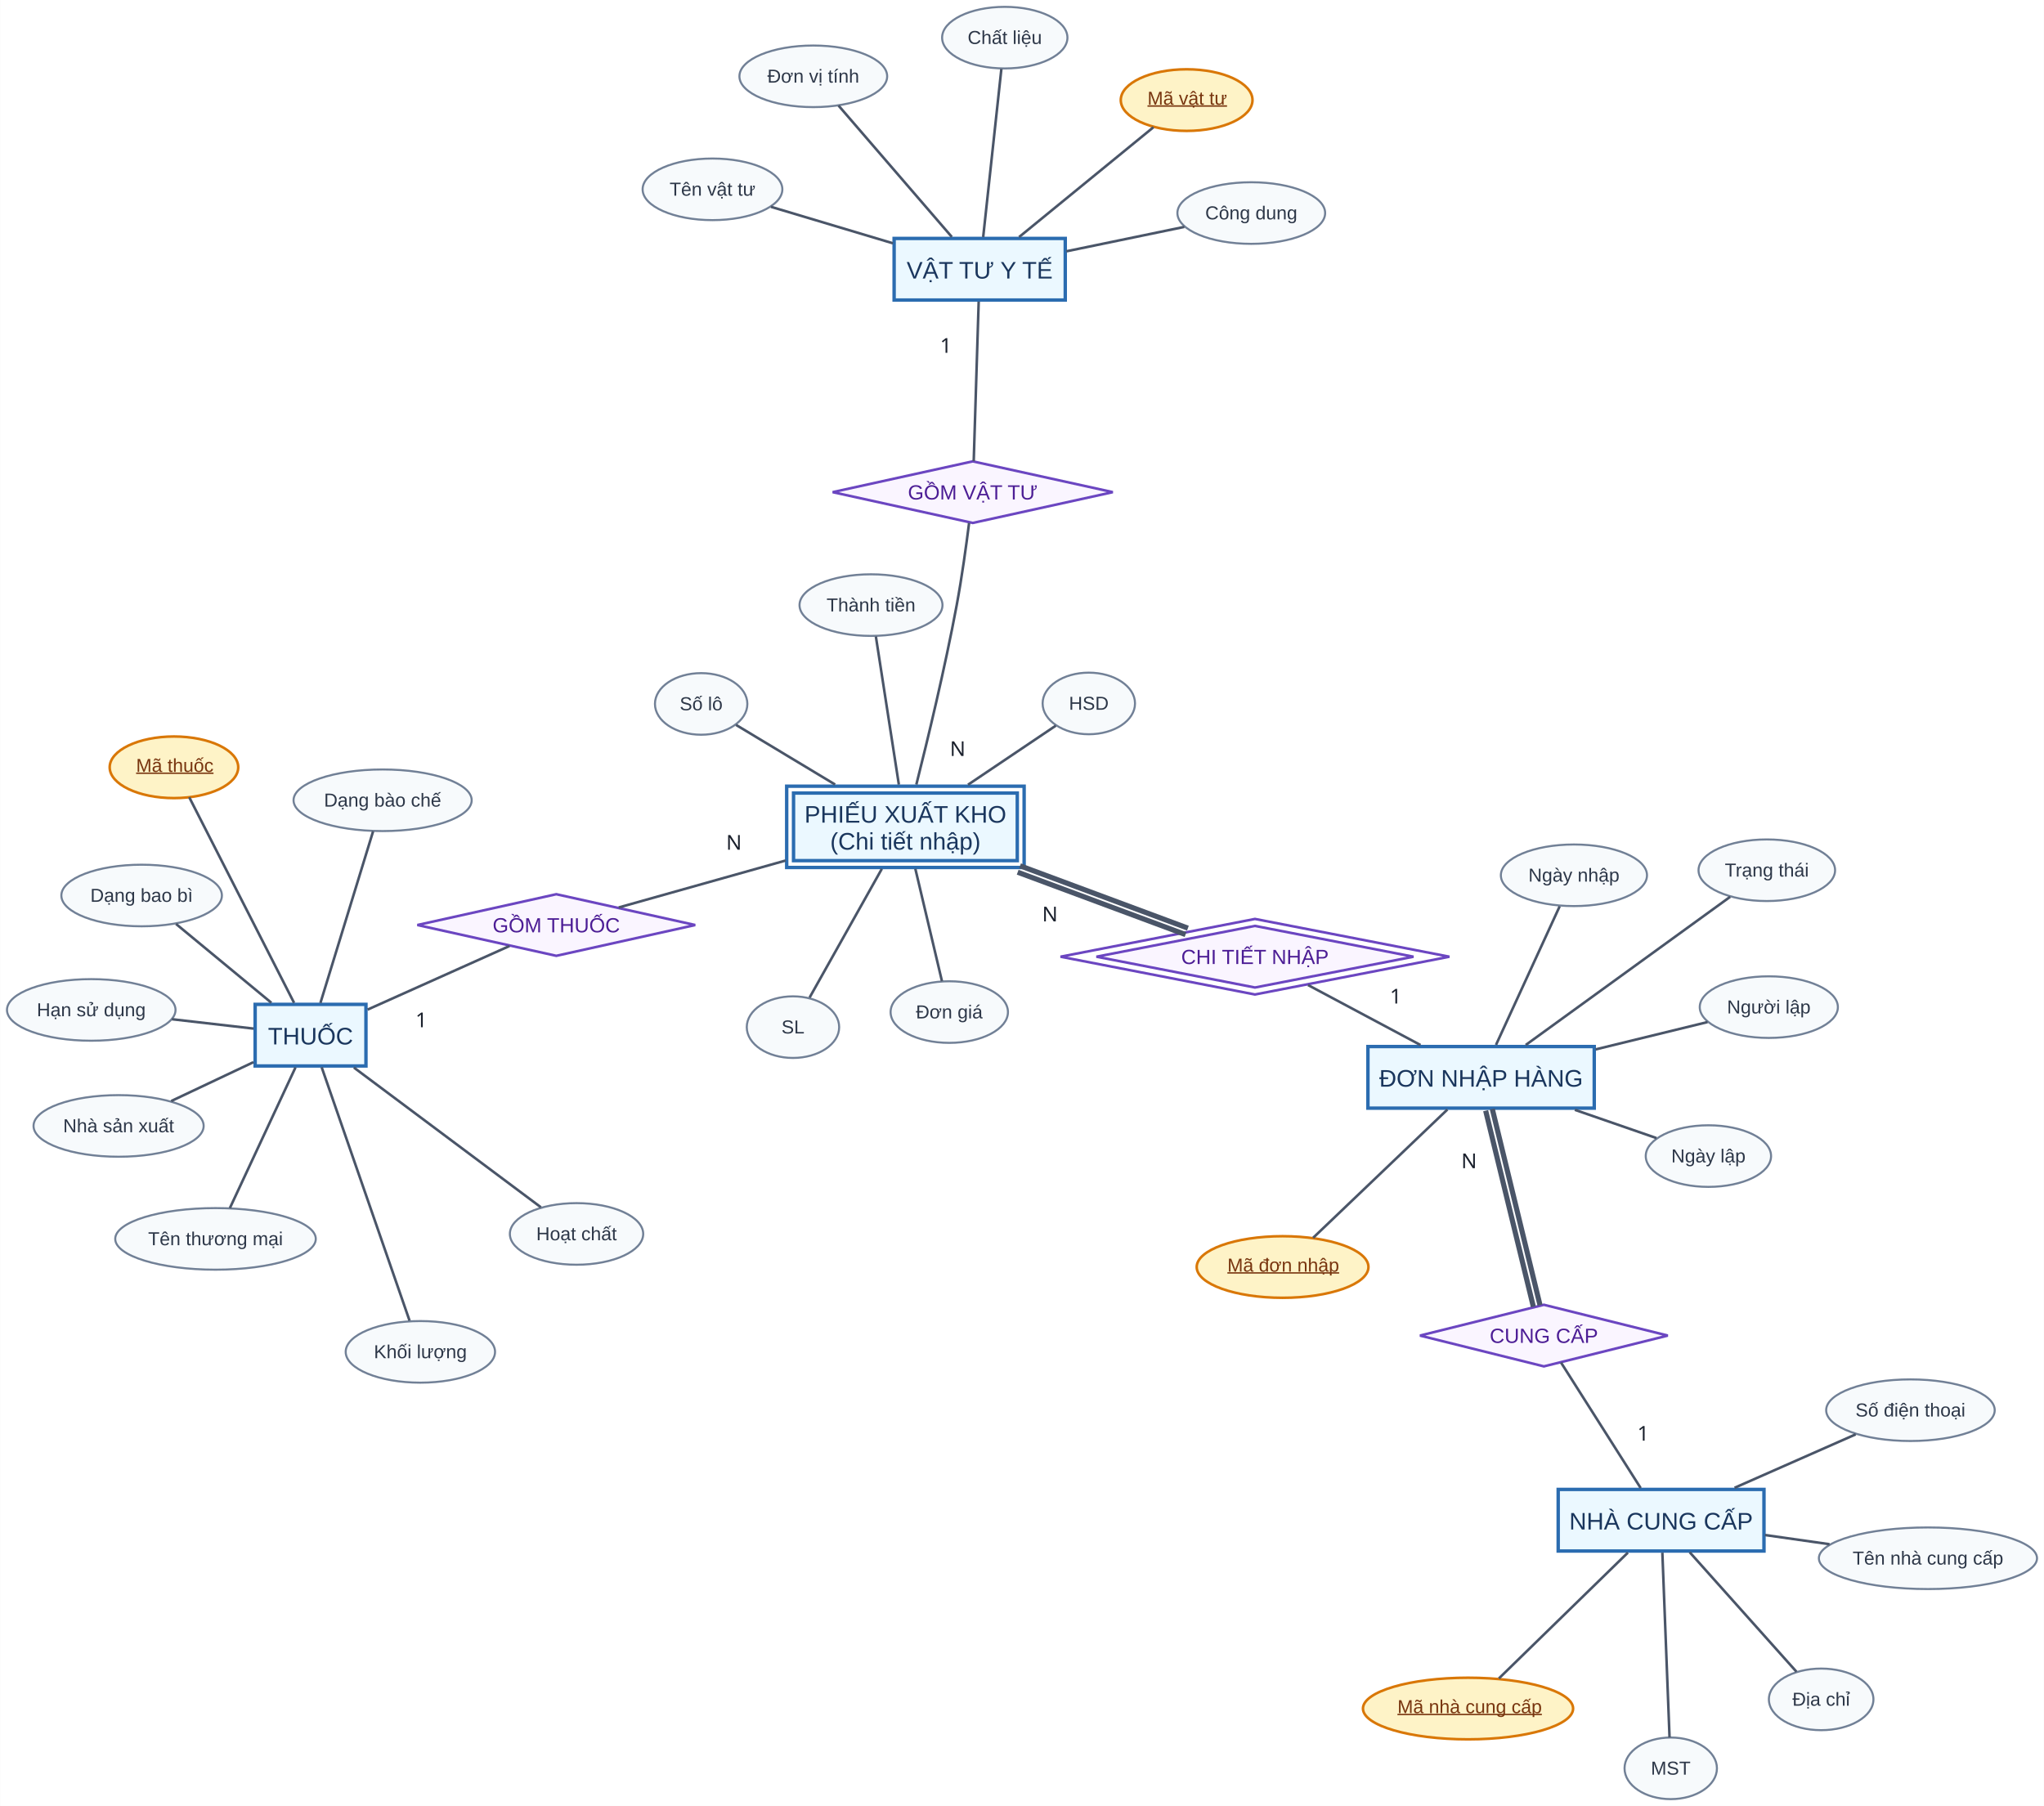
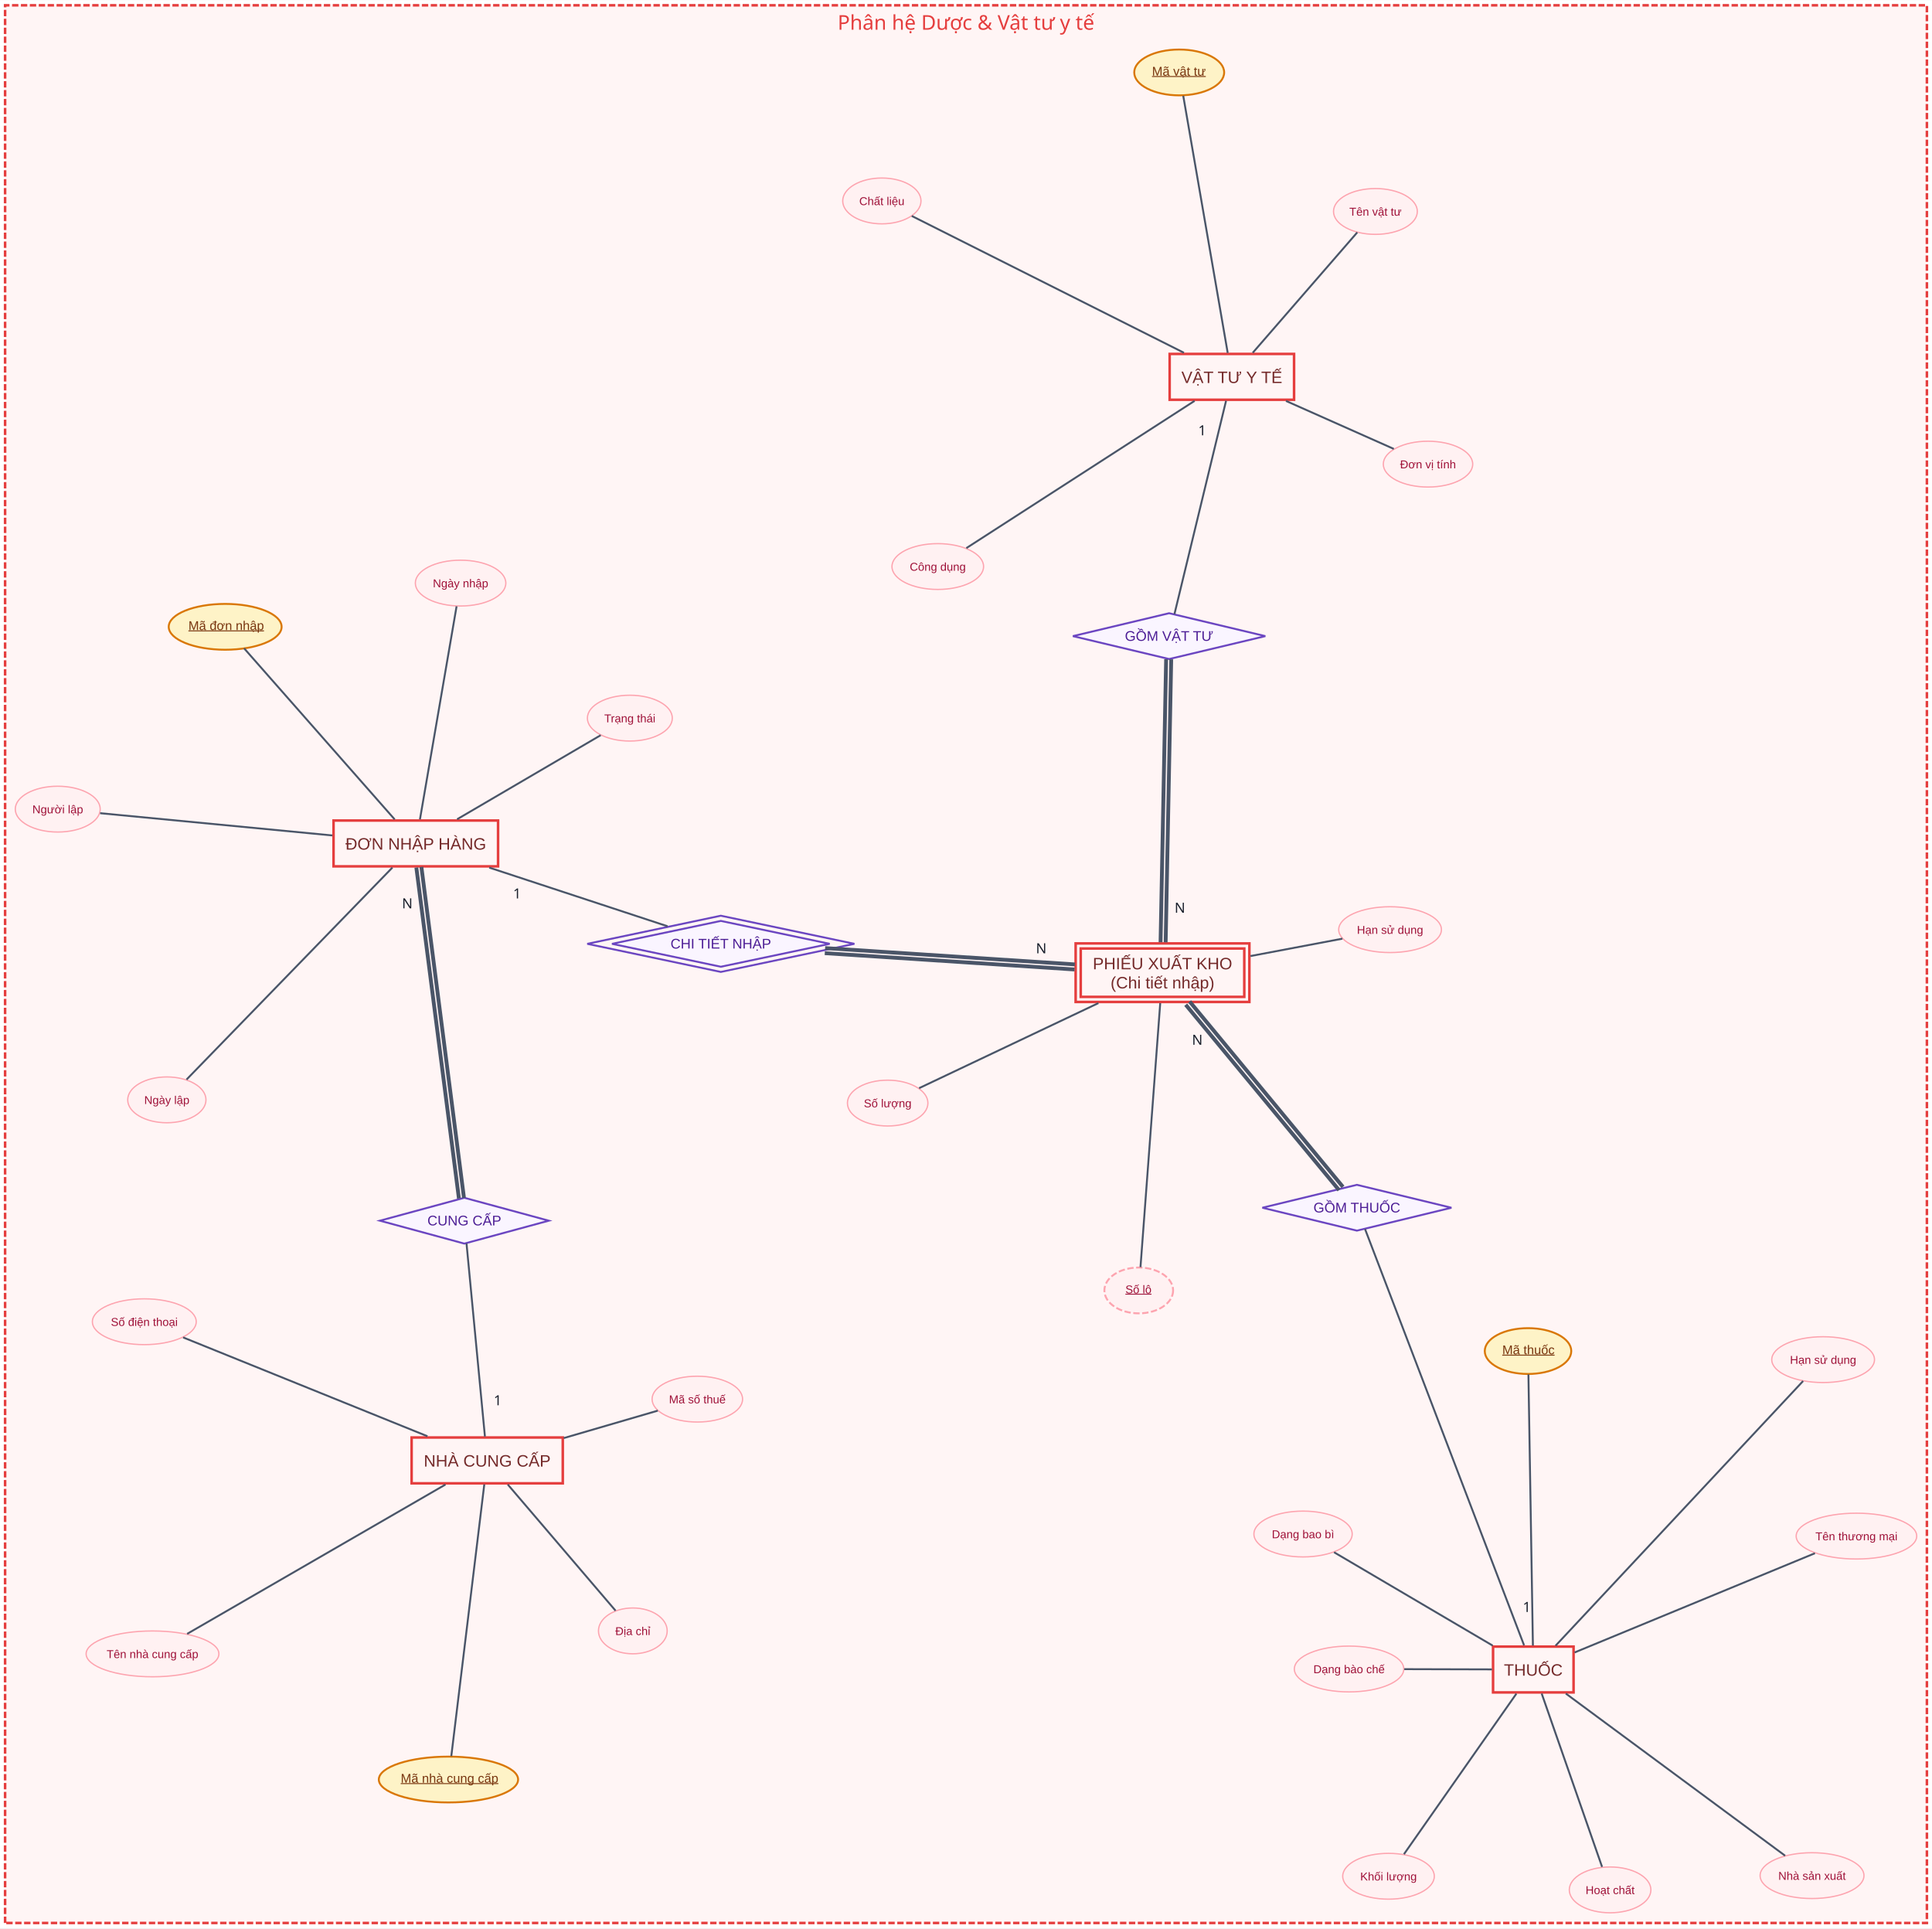
- <svg xmlns="http://www.w3.org/2000/svg" width="1194pt" height="1055pt" viewBox="0.00 0.00 1194.27 1055.37">
-   <g id="graph0" class="graph" transform="scale(1 1) rotate(0) translate(4 1051.37)">
-     <polygon fill="#ffffff" stroke="none" points="-4,4 -4,-1051.37 1190.27,-1051.37 1190.27,4 -4,4" />
+ <svg xmlns="http://www.w3.org/2000/svg" width="1518pt" height="1515pt" viewBox="0.00 0.00 1517.90 1514.57">
+   <g id="graph0" class="graph" transform="scale(1 1) rotate(0) translate(4 1510.57)">
+     <polygon fill="#ffffff" stroke="none" points="-4,4 -4,-1510.57 1513.9,-1510.57 1513.9,4 -4,4" />
+     <g id="clust1" class="cluster">
+       <polygon fill="#fff5f5" stroke="#e53e3e" stroke-width="2" stroke-dasharray="5,2" points="0,0 0,-1506.57 1509.9,-1506.57 1509.9,0 0,0" />
+       <text text-anchor="middle" x="754.95" y="-1487.37" font-family="Arial Bold" font-size="16.00" fill="#e53e3e">Phân hệ Dược &amp; Vật tư y tế</text>
+     </g>
    <g id="node1" class="node">
-       <polygon fill="#ebf8ff" stroke="#2b6cb0" stroke-width="2" points="209.77,-464.44 145.02,-464.44 145.02,-428.44 209.77,-428.44 209.77,-464.44" />
-       <text text-anchor="middle" x="177.39" y="-441.02" font-family="Arial" font-size="14.00" fill="#1a365d">THUỐC</text>
+       <polygon fill="#fff5f5" stroke="#e53e3e" stroke-width="2" points="438.15,-381.4 319.4,-381.4 319.4,-345.4 438.15,-345.4 438.15,-381.4" />
+       <text text-anchor="middle" x="378.78" y="-358.55" font-family="Arial" font-size="13.00" fill="#742a2a">NHÀ CUNG CẤP</text>
    </g>
    <g id="node6" class="node">
-       <ellipse fill="#fef3c7" stroke="#d97706" stroke-width="1.5" cx="97.58" cy="-602.98" rx="37.56" ry="18" />
-       <text text-anchor="start" x="75.45" y="-600.28" font-family="Arial" text-decoration="underline" font-size="11.00" fill="#78350f">Mã thuốc</text>
+       <ellipse fill="#fef3c7" stroke="#d97706" stroke-width="1.5" cx="348.34" cy="-112.69" rx="54.72" ry="18" />
+       <text text-anchor="start" x="310.84" y="-110.19" font-family="Arial" text-decoration="underline" font-size="10.00" fill="#78350f">Mã nhà cung cấp</text>
    </g>
    <g id="edge1" class="edge">
-       <path fill="none" stroke="#4a5568" stroke-width="1.5" d="M167.77,-465.33C152.18,-495.9 121.63,-555.81 106.5,-585.48" />
+       <path fill="none" stroke="#4a5568" stroke-width="1.5" d="M376.49,-344.55C370.82,-297.86 356.18,-177.27 350.57,-131.07" />
+     </g>
+     <g id="node11" class="node">
+       <ellipse fill="#fff1f2" stroke="#fda4af" cx="115.82" cy="-211.41" rx="52.16" ry="18" />
+       <text text-anchor="middle" x="115.82" y="-208.11" font-family="Arial" font-size="9.00" fill="#9f1239">Tên nhà cung cấp</text>
+     </g>
+     <g id="edge2" class="edge">
+       <path fill="none" stroke="#4a5568" stroke-width="1.5" d="M346.01,-344.46C293.55,-314.14 191.7,-255.27 143.02,-227.13" />
+     </g>
+     <g id="node12" class="node">
+       <ellipse fill="#fff1f2" stroke="#fda4af" cx="109.38" cy="-472.35" rx="40.8" ry="18" />
+       <text text-anchor="middle" x="109.38" y="-469.05" font-family="Arial" font-size="9.00" fill="#9f1239">Số điện thoại</text>
+     </g>
+     <g id="edge3" class="edge">
+       <path fill="none" stroke="#4a5568" stroke-width="1.5" d="M331.85,-382.38C276.68,-404.69 186.7,-441.08 139.87,-460.02" />
+     </g>
+     <g id="node13" class="node">
+       <ellipse fill="#fff1f2" stroke="#fda4af" cx="493.19" cy="-229.47" rx="27" ry="18" />
+       <text text-anchor="middle" x="493.19" y="-226.17" font-family="Arial" font-size="9.00" fill="#9f1239">Địa chỉ</text>
+     </g>
+     <g id="edge4" class="edge">
+       <path fill="none" stroke="#4a5568" stroke-width="1.5" d="M394.93,-344.49C417.59,-317.96 458.44,-270.15 479.62,-245.35" />
+     </g>
+     <g id="node14" class="node">
+       <ellipse fill="#fff1f2" stroke="#fda4af" cx="543.87" cy="-411.55" rx="35.55" ry="18" />
+       <text text-anchor="middle" x="543.87" y="-408.25" font-family="Arial" font-size="9.00" fill="#9f1239">Mã số thuế</text>
+     </g>
+     <g id="edge5" class="edge">
+       <path fill="none" stroke="#4a5568" stroke-width="1.5" d="M438.85,-380.92C463.92,-388.23 491.99,-396.42 512.8,-402.49" />
+     </g>
+     <g id="node32" class="node">
+       <polygon fill="#faf5ff" stroke="#6b46c1" stroke-width="1.5" points="360.82,-569.73 294.48,-551.73 360.82,-533.73 427.16,-551.73 360.82,-569.73" />
+       <text text-anchor="middle" x="360.82" y="-548.03" font-family="Arial" font-size="11.00" fill="#4c1d95">CUNG CẤP</text>
+     </g>
+     <g id="edge27" class="edge">
+       <path fill="none" stroke="#4a5568" stroke-width="1.5" d="M376.99,-382.14C373.52,-418.52 365.92,-498.24 362.52,-533.88" />
+       <text text-anchor="middle" x="387.03" y="-406.71" font-family="Arial Bold" font-size="11.00" fill="#1a202c">1</text>
+     </g>
+     <g id="node2" class="node">
+       <polygon fill="#fff5f5" stroke="#e53e3e" stroke-width="2" points="387.31,-866.11 258.06,-866.11 258.06,-830.11 387.31,-830.11 387.31,-866.11" />
+       <text text-anchor="middle" x="322.69" y="-843.26" font-family="Arial" font-size="13.00" fill="#742a2a">ĐƠN NHẬP HÀNG</text>
+     </g>
+     <g id="node7" class="node">
+       <ellipse fill="#fef3c7" stroke="#d97706" stroke-width="1.5" cx="172.91" cy="-1018.29" rx="44.35" ry="18" />
+       <text text-anchor="start" x="144.03" y="-1015.79" font-family="Arial" text-decoration="underline" font-size="10.00" fill="#78350f">Mã đơn nhập</text>
+     </g>
+     <g id="edge6" class="edge">
+       <path fill="none" stroke="#4a5568" stroke-width="1.5" d="M306.09,-866.97C276.69,-900.38 215.92,-969.42 187.79,-1001.38" />
+     </g>
+     <g id="node15" class="node">
+       <ellipse fill="#fff1f2" stroke="#fda4af" cx="127.08" cy="-646.67" rx="30.75" ry="18" />
+       <text text-anchor="middle" x="127.08" y="-643.37" font-family="Arial" font-size="9.00" fill="#9f1239">Ngày lập</text>
+     </g>
+     <g id="edge7" class="edge">
+       <path fill="none" stroke="#4a5568" stroke-width="1.5" d="M304.29,-829.16C265.96,-789.69 178.18,-699.3 142.54,-662.6" />
+     </g>
+     <g id="node16" class="node">
+       <ellipse fill="#fff1f2" stroke="#fda4af" cx="357.86" cy="-1052.64" rx="35.55" ry="18" />
+       <text text-anchor="middle" x="357.86" y="-1049.34" font-family="Arial" font-size="9.00" fill="#9f1239">Ngày nhập</text>
+     </g>
+     <g id="edge8" class="edge">
+       <path fill="none" stroke="#4a5568" stroke-width="1.5" d="M325.94,-866.99C332.67,-906.15 348.08,-995.79 354.72,-1034.4" />
+     </g>
+     <g id="node17" class="node">
+       <ellipse fill="#fff1f2" stroke="#fda4af" cx="490.85" cy="-946.55" rx="33.37" ry="18" />
+       <text text-anchor="middle" x="490.85" y="-943.25" font-family="Arial" font-size="9.00" fill="#9f1239">Trạng thái</text>
+     </g>
+     <g id="edge9" class="edge">
+       <path fill="none" stroke="#4a5568" stroke-width="1.5" d="M355.11,-867.09C388.23,-886.48 438.8,-916.08 467.96,-933.15" />
+     </g>
+     <g id="node18" class="node">
+       <ellipse fill="#fff1f2" stroke="#fda4af" cx="41.37" cy="-875.06" rx="33.37" ry="18" />
+       <text text-anchor="middle" x="41.37" y="-871.76" font-family="Arial" font-size="9.00" fill="#9f1239">Người lập</text>
+     </g>
+     <g id="edge10" class="edge">
+       <path fill="none" stroke="#4a5568" stroke-width="1.5" d="M257.09,-854.39C199.94,-859.87 119.41,-867.58 74.66,-871.87" />
+     </g>
+     <g id="node33" class="node">
+       <polygon fill="#faf5ff" stroke="#6b46c1" stroke-width="1.5" points="562.33,-787.24 476.82,-769.24 562.33,-751.24 647.85,-769.24 562.33,-787.24" />
+       <polygon fill="none" stroke="#6b46c1" stroke-width="1.5" points="562.33,-791.33 457.4,-769.24 562.33,-747.16 667.27,-769.24 562.33,-791.33" />
+       <text text-anchor="middle" x="562.33" y="-765.54" font-family="Arial" font-size="11.00" fill="#4c1d95">CHI TIẾT NHẬP</text>
+     </g>
+     <g id="edge29" class="edge">
+       <path fill="none" stroke="#4a5568" stroke-width="1.5" d="M380.4,-829.12C423.61,-814.9 481.72,-795.78 520.52,-783.01" />
+       <text text-anchor="middle" x="402.26" y="-804.88" font-family="Arial Bold" font-size="11.00" fill="#1a202c">1</text>
+     </g>
+     <g id="node3" class="node">
+       <polygon fill="#fff5f5" stroke="#e53e3e" stroke-width="2" points="1232.29,-217.13 1169.04,-217.13 1169.04,-181.13 1232.29,-181.13 1232.29,-217.13" />
+       <text text-anchor="middle" x="1200.66" y="-194.28" font-family="Arial" font-size="13.00" fill="#742a2a">THUỐC</text>
+     </g>
+     <g id="node8" class="node">
+       <ellipse fill="#fef3c7" stroke="#d97706" stroke-width="1.5" cx="1196.51" cy="-449.31" rx="33.98" ry="18" />
+       <text text-anchor="start" x="1176.26" y="-446.81" font-family="Arial" text-decoration="underline" font-size="10.00" fill="#78350f">Mã thuốc</text>
+     </g>
+     <g id="edge11" class="edge">
+       <path fill="none" stroke="#4a5568" stroke-width="1.5" d="M1200.35,-217.93C1199.58,-264.52 1197.58,-384.87 1196.82,-430.97" />
+     </g>
+     <g id="node19" class="node">
+       <ellipse fill="#fff1f2" stroke="#fda4af" cx="1454.54" cy="-303.94" rx="47.36" ry="18" />
+       <text text-anchor="middle" x="1454.54" y="-300.64" font-family="Arial" font-size="9.00" fill="#9f1239">Tên thương mại</text>
+     </g>
+     <g id="edge12" class="edge">
+       <path fill="none" stroke="#4a5568" stroke-width="1.5" d="M1233.07,-212.51C1281.73,-232.6 1373.14,-270.33 1421.92,-290.47" />
+     </g>
+     <g id="node20" class="node">
+       <ellipse fill="#fff1f2" stroke="#fda4af" cx="1260.99" cy="-26" rx="32.06" ry="18" />
+       <text text-anchor="middle" x="1260.99" y="-22.7" font-family="Arial" font-size="9.00" fill="#9f1239">Hoạt chất</text>
+     </g>
+     <g id="edge13" class="edge">
+       <path fill="none" stroke="#4a5568" stroke-width="1.5" d="M1207.23,-180.27C1218.93,-146.7 1243.21,-77.03 1254.7,-44.05" />
+     </g>
+     <g id="node21" class="node">
+       <ellipse fill="#fff1f2" stroke="#fda4af" cx="1086.9" cy="-36.7" rx="35.99" ry="18" />
+       <text text-anchor="middle" x="1086.9" y="-33.4" font-family="Arial" font-size="9.00" fill="#9f1239">Khối lượng</text>
+     </g>
+     <g id="edge14" class="edge">
+       <path fill="none" stroke="#4a5568" stroke-width="1.5" d="M1187.39,-180.18C1165.12,-148.38 1120.55,-84.75 1099.05,-54.06" />
+     </g>
+     <g id="node22" class="node">
+       <ellipse fill="#fff1f2" stroke="#fda4af" cx="1419.65" cy="-37.2" rx="40.8" ry="18" />
+       <text text-anchor="middle" x="1419.65" y="-33.9" font-family="Arial" font-size="9.00" fill="#9f1239">Nhà sản xuất</text>
+     </g>
+     <g id="edge15" class="edge">
+       <path fill="none" stroke="#4a5568" stroke-width="1.5" d="M1226.21,-180.23C1269.88,-147.95 1358.05,-82.75 1398.5,-52.84" />
+     </g>
+     <g id="node23" class="node">
+       <ellipse fill="#fff1f2" stroke="#fda4af" cx="1019.76" cy="-305.57" rx="38.61" ry="18" />
+       <text text-anchor="middle" x="1019.76" y="-302.27" font-family="Arial" font-size="9.00" fill="#9f1239">Dạng bao bì</text>
+     </g>
+     <g id="edge16" class="edge">
+       <path fill="none" stroke="#4a5568" stroke-width="1.5" d="M1168.74,-217.91C1133.13,-238.86 1076.33,-272.28 1044.13,-291.23" />
+     </g>
+     <g id="node24" class="node">
+       <ellipse fill="#fff1f2" stroke="#fda4af" cx="1055.91" cy="-199.53" rx="42.99" ry="18" />
+       <text text-anchor="middle" x="1055.91" y="-196.23" font-family="Arial" font-size="9.00" fill="#9f1239">Dạng bào chế</text>
+     </g>
+     <g id="edge17" class="edge">
+       <path fill="none" stroke="#4a5568" stroke-width="1.5" d="M1168.18,-199.22C1147.84,-199.27 1121.39,-199.35 1099.27,-199.41" />
+     </g>
+     <g id="node25" class="node">
+       <ellipse fill="#fff1f2" stroke="#fda4af" cx="1428.36" cy="-442.57" rx="40.36" ry="18" />
+       <text text-anchor="middle" x="1428.36" y="-439.27" font-family="Arial" font-size="9.00" fill="#9f1239">Hạn sử dụng</text>
+     </g>
+     <g id="edge18" class="edge">
+       <path fill="none" stroke="#4a5568" stroke-width="1.5" d="M1218.15,-217.82C1261.16,-263.81 1371.56,-381.84 1412.64,-425.77" />
+     </g>
+     <g id="node34" class="node">
+       <polygon fill="#faf5ff" stroke="#6b46c1" stroke-width="1.5" points="1062.06,-579.91 987.79,-561.91 1062.06,-543.91 1136.34,-561.91 1062.06,-579.91" />
+       <text text-anchor="middle" x="1062.06" y="-558.21" font-family="Arial" font-size="11.00" fill="#4c1d95">GỒM THUỐC</text>
+     </g>
+     <g id="edge31" class="edge">
+       <path fill="none" stroke="#4a5568" stroke-width="1.5" d="M1193.41,-218.12C1169.18,-281.54 1091.31,-485.35 1068.44,-545.22" />
+       <text text-anchor="middle" x="1195.55" y="-244.34" font-family="Arial Bold" font-size="11.00" fill="#1a202c">1</text>
+     </g>
+     <g id="node4" class="node">
+       <polygon fill="#fff5f5" stroke="#e53e3e" stroke-width="2" points="1012.7,-1232.68 914.95,-1232.68 914.95,-1196.68 1012.7,-1196.68 1012.7,-1232.68" />
+       <text text-anchor="middle" x="963.82" y="-1209.83" font-family="Arial" font-size="13.00" fill="#742a2a">VẬT TƯ Y TẾ</text>
+     </g>
+     <g id="node9" class="node">
+       <ellipse fill="#fef3c7" stroke="#d97706" stroke-width="1.5" cx="922.45" cy="-1453.82" rx="35.33" ry="18" />
+       <text text-anchor="start" x="901.08" y="-1451.32" font-family="Arial" text-decoration="underline" font-size="10.00" fill="#78350f">Mã vật tư</text>
+     </g>
+     <g id="edge19" class="edge">
+       <path fill="none" stroke="#4a5568" stroke-width="1.5" d="M960.57,-1233.45C952.82,-1278.26 933.31,-1391.08 925.63,-1435.47" />
+     </g>
+     <g id="node26" class="node">
+       <ellipse fill="#fff1f2" stroke="#fda4af" cx="1076.62" cy="-1344.61" rx="32.93" ry="18" />
+       <text text-anchor="middle" x="1076.62" y="-1341.31" font-family="Arial" font-size="9.00" fill="#9f1239">Tên vật tư</text>
+     </g>
+     <g id="edge20" class="edge">
+       <path fill="none" stroke="#4a5568" stroke-width="1.5" d="M980.22,-1233.57C1002.34,-1259.05 1041.37,-1304.01 1062.34,-1328.16" />
+     </g>
+     <g id="node27" class="node">
+       <ellipse fill="#fff1f2" stroke="#fda4af" cx="1117.93" cy="-1146.1" rx="35.12" ry="18" />
+       <text text-anchor="middle" x="1117.93" y="-1142.8" font-family="Arial" font-size="9.00" fill="#9f1239">Đơn vị tính</text>
+     </g>
+     <g id="edge21" class="edge">
+       <path fill="none" stroke="#4a5568" stroke-width="1.5" d="M1006.34,-1195.76C1033.43,-1183.7 1067.69,-1168.46 1091.06,-1158.06" />
+     </g>
+     <g id="node28" class="node">
+       <ellipse fill="#fff1f2" stroke="#fda4af" cx="688.84" cy="-1352.88" rx="30.75" ry="18" />
+       <text text-anchor="middle" x="688.84" y="-1349.58" font-family="Arial" font-size="9.00" fill="#9f1239">Chất liệu</text>
+     </g>
+     <g id="edge22" class="edge">
+       <path fill="none" stroke="#4a5568" stroke-width="1.5" d="M926.16,-1233.61C868.5,-1262.59 760.02,-1317.11 712.34,-1341.07" />
+     </g>
+     <g id="node29" class="node">
+       <ellipse fill="#fff1f2" stroke="#fda4af" cx="732.77" cy="-1065.65" rx="35.99" ry="18" />
+       <text text-anchor="middle" x="732.77" y="-1062.35" font-family="Arial" font-size="9.00" fill="#9f1239">Công dụng</text>
+     </g>
+     <g id="edge23" class="edge">
+       <path fill="none" stroke="#4a5568" stroke-width="1.5" d="M934.56,-1195.81C887.81,-1165.65 797.27,-1107.25 755.23,-1080.13" />
+     </g>
+     <g id="node35" class="node">
+       <polygon fill="#faf5ff" stroke="#6b46c1" stroke-width="1.5" points="914.53,-1028.98 838.94,-1010.98 914.53,-992.98 990.13,-1010.98 914.53,-1028.98" />
+       <text text-anchor="middle" x="914.53" y="-1007.28" font-family="Arial" font-size="11.00" fill="#4c1d95">GỒM VẬT TƯ</text>
+     </g>
+     <g id="edge33" class="edge">
+       <path fill="none" stroke="#4a5568" stroke-width="1.5" d="M959.27,-1195.88C949.76,-1156.58 927.9,-1066.25 918.72,-1028.28" />
+       <text text-anchor="middle" x="940.55" y="-1168.74" font-family="Arial Bold" font-size="11.00" fill="#1a202c">1</text>
+     </g>
+     <g id="node5" class="node">
+       <polygon fill="#fff5f5" stroke="#e53e3e" stroke-width="2" points="973.59,-765.57 845.09,-765.57 845.09,-727.57 973.59,-727.57 973.59,-765.57" />
+       <polygon fill="none" stroke="#e53e3e" stroke-width="2" points="977.59,-769.57 841.09,-769.57 841.09,-723.57 977.59,-723.57 977.59,-769.57" />
+       <text text-anchor="middle" x="909.34" y="-749.22" font-family="Arial" font-size="13.00" fill="#742a2a">PHIẾU XUẤT KHO</text>
+       <text text-anchor="middle" x="909.34" y="-734.22" font-family="Arial" font-size="13.00" fill="#742a2a">(Chi tiết nhập)</text>
    </g>
    <g id="node10" class="node">
-       <ellipse fill="#f7fafc" stroke="#718096" stroke-width="1.2" cx="121.86" cy="-327.39" rx="58.6" ry="18" />
-       <text text-anchor="middle" x="121.86" y="-323.69" font-family="Arial" font-size="11.00" fill="#2d3748">Tên thương mại</text>
-     </g>
-     <g id="edge2" class="edge">
-       <path fill="none" stroke="#4a5568" stroke-width="1.5" d="M168.59,-427.58C158.07,-405.03 140.59,-367.55 130.25,-345.39" />
-     </g>
-     <g id="node11" class="node">
-       <ellipse fill="#f7fafc" stroke="#718096" stroke-width="1.2" cx="332.83" cy="-330.29" rx="38.96" ry="18" />
-       <text text-anchor="middle" x="332.83" y="-326.59" font-family="Arial" font-size="11.00" fill="#2d3748">Hoạt chất</text>
-     </g>
-     <g id="edge3" class="edge">
-       <path fill="none" stroke="#4a5568" stroke-width="1.5" d="M202.71,-427.52C233.16,-404.77 283.71,-367 312,-345.86" />
-     </g>
-     <g id="node12" class="node">
-       <ellipse fill="#f7fafc" stroke="#718096" stroke-width="1.2" cx="241.57" cy="-261.37" rx="43.64" ry="18" />
-       <text text-anchor="middle" x="241.57" y="-257.67" font-family="Arial" font-size="11.00" fill="#2d3748">Khối lượng</text>
-     </g>
-     <g id="edge4" class="edge">
-       <path fill="none" stroke="#4a5568" stroke-width="1.5" d="M183.9,-427.68C196.27,-392.02 223.01,-314.9 235.24,-279.63" />
-     </g>
-     <g id="node13" class="node">
-       <ellipse fill="#f7fafc" stroke="#718096" stroke-width="1.2" cx="65.23" cy="-393.4" rx="49.71" ry="18" />
-       <text text-anchor="middle" x="65.23" y="-389.7" font-family="Arial" font-size="11.00" fill="#2d3748">Nhà sản xuất</text>
-     </g>
-     <g id="edge5" class="edge">
-       <path fill="none" stroke="#4a5568" stroke-width="1.5" d="M144.04,-430.67C128.8,-423.47 110.87,-414.98 95.96,-407.93" />
-     </g>
-     <g id="node14" class="node">
-       <ellipse fill="#f7fafc" stroke="#718096" stroke-width="1.2" cx="78.69" cy="-528.06" rx="46.91" ry="18" />
-       <text text-anchor="middle" x="78.69" y="-524.36" font-family="Arial" font-size="11.00" fill="#2d3748">Dạng bao bì</text>
-     </g>
-     <g id="edge6" class="edge">
-       <path fill="none" stroke="#4a5568" stroke-width="1.5" d="M154.5,-465.37C137.64,-479.31 114.94,-498.08 98.78,-511.44" />
-     </g>
-     <g id="node15" class="node">
-       <ellipse fill="#f7fafc" stroke="#718096" stroke-width="1.2" cx="219.51" cy="-583.71" rx="52.05" ry="18" />
-       <text text-anchor="middle" x="219.51" y="-580.01" font-family="Arial" font-size="11.00" fill="#2d3748">Dạng bào chế</text>
-     </g>
-     <g id="edge7" class="edge">
-       <path fill="none" stroke="#4a5568" stroke-width="1.5" d="M183.16,-465.24C191.27,-491.68 205.95,-539.5 213.95,-565.57" />
-     </g>
-     <g id="node16" class="node">
-       <ellipse fill="#f7fafc" stroke="#718096" stroke-width="1.2" cx="49.25" cy="-461.19" rx="49.25" ry="18" />
-       <text text-anchor="middle" x="49.25" y="-457.49" font-family="Arial" font-size="11.00" fill="#2d3748">Hạn sử dụng</text>
-     </g>
-     <g id="edge8" class="edge">
-       <path fill="none" stroke="#4a5568" stroke-width="1.5" d="M144.06,-450.28C129.52,-451.95 112.22,-453.94 96.4,-455.76" />
-     </g>
-     <g id="node35" class="node">
-       <polygon fill="#faf5ff" stroke="#6b46c1" stroke-width="1.5" points="321,-528.81 239.82,-510.81 321,-492.81 402.18,-510.81 321,-528.81" />
-       <text text-anchor="middle" x="321" y="-506.53" font-family="Arial" font-size="12.00" fill="#4c1d95">GỒM THUỐC</text>
-     </g>
-     <g id="edge33" class="edge">
-       <path fill="none" stroke="#4a5568" stroke-width="1.5" d="M210.7,-461.37C235.89,-472.66 270.05,-487.97 293.65,-498.55" />
-       <text text-anchor="middle" x="242.13" y="-451.07" font-family="Arial Bold" font-size="12.00" fill="#1a202c">1</text>
-     </g>
-     <g id="node2" class="node">
-       <polygon fill="#ebf8ff" stroke="#2b6cb0" stroke-width="2" points="618.41,-912.03 518.41,-912.03 518.41,-876.03 618.41,-876.03 618.41,-912.03" />
-       <text text-anchor="middle" x="568.41" y="-888.6" font-family="Arial" font-size="14.00" fill="#1a365d">VẬT TƯ Y TẾ</text>
-     </g>
-     <g id="node7" class="node">
-       <ellipse fill="#fef3c7" stroke="#d97706" stroke-width="1.5" cx="689.34" cy="-992.88" rx="38.49" ry="18" />
-       <text text-anchor="start" x="666.46" y="-990.18" font-family="Arial" text-decoration="underline" font-size="11.00" fill="#78350f">Mã vật tư</text>
-     </g>
-     <g id="edge9" class="edge">
-       <path fill="none" stroke="#4a5568" stroke-width="1.5" d="M591.44,-912.85C614.19,-931.45 648.6,-959.58 669.98,-977.05" />
-     </g>
-     <g id="node17" class="node">
-       <ellipse fill="#f7fafc" stroke="#718096" stroke-width="1.2" cx="412.27" cy="-940.73" rx="40.83" ry="18" />
-       <text text-anchor="middle" x="412.27" y="-937.03" font-family="Arial" font-size="11.00" fill="#2d3748">Tên vật tư</text>
-     </g>
-     <g id="edge10" class="edge">
-       <path fill="none" stroke="#4a5568" stroke-width="1.5" d="M517.72,-909.19C494.38,-916.17 467.32,-924.26 446.45,-930.51" />
-     </g>
-     <g id="node18" class="node">
-       <ellipse fill="#f7fafc" stroke="#718096" stroke-width="1.2" cx="471.18" cy="-1006.77" rx="43.17" ry="18" />
-       <text text-anchor="middle" x="471.18" y="-1003.07" font-family="Arial" font-size="11.00" fill="#2d3748">Đơn vị tính</text>
-     </g>
-     <g id="edge11" class="edge">
-       <path fill="none" stroke="#4a5568" stroke-width="1.5" d="M552.14,-912.9C533.65,-934.34 503.74,-969.02 485.91,-989.69" />
-     </g>
-     <g id="node19" class="node">
-       <ellipse fill="#f7fafc" stroke="#718096" stroke-width="1.2" cx="583.07" cy="-1029.37" rx="36.62" ry="18" />
-       <text text-anchor="middle" x="583.07" y="-1025.67" font-family="Arial" font-size="11.00" fill="#2d3748">Chất liệu</text>
-     </g>
-     <g id="edge12" class="edge">
-       <path fill="none" stroke="#4a5568" stroke-width="1.5" d="M570.45,-912.85C573.26,-938.85 578.31,-985.46 581.09,-1011.14" />
-     </g>
-     <g id="node20" class="node">
-       <ellipse fill="#f7fafc" stroke="#718096" stroke-width="1.2" cx="727.11" cy="-926.87" rx="43.17" ry="18" />
-       <text text-anchor="middle" x="727.11" y="-923.17" font-family="Arial" font-size="11.00" fill="#2d3748">Công dung</text>
-     </g>
-     <g id="edge13" class="edge">
-       <path fill="none" stroke="#4a5568" stroke-width="1.5" d="M619.06,-904.51C641.38,-909.13 667.19,-914.47 687.99,-918.78" />
-     </g>
-     <g id="node36" class="node">
-       <polygon fill="#faf5ff" stroke="#6b46c1" stroke-width="1.5" points="564.35,-781.77 482.5,-763.77 564.35,-745.77 646.2,-763.77 564.35,-781.77" />
-       <text text-anchor="middle" x="564.35" y="-759.49" font-family="Arial" font-size="12.00" fill="#4c1d95">GỒM VẬT TƯ</text>
-     </g>
-     <g id="edge35" class="edge">
-       <path fill="none" stroke="#4a5568" stroke-width="1.5" d="M567.82,-875.09C567.04,-850.11 565.68,-806.46 564.92,-781.89" />
-       <text text-anchor="middle" x="548.66" y="-845.19" font-family="Arial Bold" font-size="12.00" fill="#1a202c">1</text>
-     </g>
-     <g id="node3" class="node">
-       <polygon fill="#ebf8ff" stroke="#2b6cb0" stroke-width="2" points="1026.71,-180.98 906.46,-180.98 906.46,-144.98 1026.71,-144.98 1026.71,-180.98" />
-       <text text-anchor="middle" x="966.59" y="-157.56" font-family="Arial" font-size="14.00" fill="#1a365d">NHÀ CUNG CẤP</text>
-     </g>
-     <g id="node8" class="node">
-       <ellipse fill="#fef3c7" stroke="#d97706" stroke-width="1.5" cx="853.78" cy="-52.94" rx="61.4" ry="18" />
-       <text text-anchor="start" x="812.53" y="-50.24" font-family="Arial" text-decoration="underline" font-size="11.00" fill="#78350f">Mã nhà cung cấp</text>
-     </g>
-     <g id="edge14" class="edge">
-       <path fill="none" stroke="#4a5568" stroke-width="1.5" d="M947.2,-144.06C926.03,-123.42 892.41,-90.62 871.8,-70.52" />
-     </g>
-     <g id="node21" class="node">
-       <ellipse fill="#f7fafc" stroke="#718096" stroke-width="1.2" cx="1122.53" cy="-140.76" rx="63.74" ry="18" />
-       <text text-anchor="middle" x="1122.53" y="-137.06" font-family="Arial" font-size="11.00" fill="#2d3748">Tên nhà cung cấp</text>
-     </g>
-     <g id="edge15" class="edge">
-       <path fill="none" stroke="#4a5568" stroke-width="1.5" d="M1027.33,-154.33C1039.73,-152.56 1052.74,-150.71 1065.02,-148.96" />
-     </g>
-     <g id="node22" class="node">
-       <ellipse fill="#f7fafc" stroke="#718096" stroke-width="1.2" cx="1112.3" cy="-227.28" rx="49.25" ry="18" />
-       <text text-anchor="middle" x="1112.3" y="-223.58" font-family="Arial" font-size="11.00" fill="#2d3748">Số điện thoại</text>
-     </g>
-     <g id="edge16" class="edge">
-       <path fill="none" stroke="#4a5568" stroke-width="1.5" d="M1009.52,-181.93C1032.18,-191.93 1059.53,-203.99 1080.31,-213.17" />
-     </g>
-     <g id="node23" class="node">
-       <ellipse fill="#f7fafc" stroke="#718096" stroke-width="1.2" cx="1060.13" cy="-58.29" rx="30.55" ry="18" />
-       <text text-anchor="middle" x="1060.13" y="-54.59" font-family="Arial" font-size="11.00" fill="#2d3748">Địa chỉ</text>
-     </g>
-     <g id="edge17" class="edge">
-       <path fill="none" stroke="#4a5568" stroke-width="1.5" d="M983.31,-144.27C1001.07,-124.39 1028.86,-93.29 1045.7,-74.44" />
-     </g>
-     <g id="node24" class="node">
-       <ellipse fill="#f7fafc" stroke="#718096" stroke-width="1.2" cx="972.23" cy="-18" rx="27" ry="18" />
-       <text text-anchor="middle" x="972.23" y="-14.3" font-family="Arial" font-size="11.00" fill="#2d3748">MST</text>
-     </g>
-     <g id="edge18" class="edge">
-       <path fill="none" stroke="#4a5568" stroke-width="1.5" d="M967.33,-144.03C968.42,-115.93 970.46,-63.61 971.53,-36.05" />
-     </g>
-     <g id="node34" class="node">
-       <polygon fill="#faf5ff" stroke="#6b46c1" stroke-width="1.5" points="898.1,-288.89 825.7,-270.89 898.1,-252.89 970.51,-270.89 898.1,-288.89" />
-       <text text-anchor="middle" x="898.1" y="-266.61" font-family="Arial" font-size="12.00" fill="#4c1d95">CUNG CẤP</text>
-     </g>
-     <g id="edge29" class="edge">
-       <path fill="none" stroke="#4a5568" stroke-width="1.5" d="M954.66,-181.78C941.48,-202.55 920.48,-235.63 908.12,-255.11" />
-       <text text-anchor="middle" x="956.11" y="-209.47" font-family="Arial Bold" font-size="12.00" fill="#1a202c">1</text>
-     </g>
-     <g id="node4" class="node">
-       <polygon fill="#ebf8ff" stroke="#2b6cb0" stroke-width="2" points="927.53,-439.79 795.28,-439.79 795.28,-403.79 927.53,-403.79 927.53,-439.79" />
-       <text text-anchor="middle" x="861.41" y="-416.37" font-family="Arial" font-size="14.00" fill="#1a365d">ĐƠN NHẬP HÀNG</text>
-     </g>
-     <g id="node9" class="node">
-       <ellipse fill="#fef3c7" stroke="#d97706" stroke-width="1.5" cx="745.4" cy="-310.96" rx="50.18" ry="18" />
-       <text text-anchor="start" x="713.15" y="-308.26" font-family="Arial" text-decoration="underline" font-size="11.00" fill="#78350f">Mã đơn nhập</text>
-     </g>
-     <g id="edge19" class="edge">
-       <path fill="none" stroke="#4a5568" stroke-width="1.5" d="M841.73,-402.99C819.75,-381.99 784.48,-348.3 763.27,-328.03" />
-     </g>
-     <g id="node25" class="node">
-       <ellipse fill="#f7fafc" stroke="#718096" stroke-width="1.2" cx="994.24" cy="-375.78" rx="36.62" ry="18" />
-       <text text-anchor="middle" x="994.24" y="-372.08" font-family="Arial" font-size="11.00" fill="#2d3748">Ngày lập</text>
-     </g>
-     <g id="edge20" class="edge">
-       <path fill="none" stroke="#4a5568" stroke-width="1.5" d="M916.2,-402.81C932.49,-397.17 949.75,-391.19 963.88,-386.3" />
-     </g>
-     <g id="node26" class="node">
-       <ellipse fill="#f7fafc" stroke="#718096" stroke-width="1.2" cx="915.66" cy="-539.87" rx="42.7" ry="18" />
-       <text text-anchor="middle" x="915.66" y="-536.17" font-family="Arial" font-size="11.00" fill="#2d3748">Ngày nhập</text>
-     </g>
-     <g id="edge21" class="edge">
-       <path fill="none" stroke="#4a5568" stroke-width="1.5" d="M870.12,-440.76C880.37,-463.06 897.24,-499.79 907.32,-521.72" />
-     </g>
-     <g id="node27" class="node">
-       <ellipse fill="#f7fafc" stroke="#718096" stroke-width="1.2" cx="1028.37" cy="-542.82" rx="39.9" ry="18" />
-       <text text-anchor="middle" x="1028.37" y="-539.12" font-family="Arial" font-size="11.00" fill="#2d3748">Trạng thái</text>
-     </g>
-     <g id="edge22" class="edge">
-       <path fill="none" stroke="#4a5568" stroke-width="1.5" d="M887.49,-440.7C920.42,-464.57 976.43,-505.17 1006.97,-527.3" />
-     </g>
-     <g id="node28" class="node">
-       <ellipse fill="#f7fafc" stroke="#718096" stroke-width="1.2" cx="1029.54" cy="-462.83" rx="40.36" ry="18" />
-       <text text-anchor="middle" x="1029.54" y="-459.13" font-family="Arial" font-size="11.00" fill="#2d3748">Người lập</text>
-     </g>
-     <g id="edge23" class="edge">
-       <path fill="none" stroke="#4a5568" stroke-width="1.5" d="M928.34,-438.13C950.69,-443.58 974.72,-449.45 993.75,-454.1" />
-     </g>
-     <g id="node37" class="node">
-       <polygon fill="#faf5ff" stroke="#6b46c1" stroke-width="1.5" points="729.27,-510.29 636.62,-492.29 729.27,-474.29 821.91,-492.29 729.27,-510.29" />
-       <polygon fill="none" stroke="#6b46c1" stroke-width="1.5" points="729.27,-514.36 615.65,-492.29 729.27,-470.21 842.88,-492.29 729.27,-514.36" />
-       <text text-anchor="middle" x="729.27" y="-488.01" font-family="Arial" font-size="12.00" fill="#4c1d95">CHI TIẾT NHẬP</text>
-     </g>
-     <g id="edge31" class="edge">
-       <path fill="none" stroke="#4a5568" stroke-width="1.5" d="M825.99,-440.68C805.51,-451.61 779.96,-465.24 760.27,-475.74" />
-       <text text-anchor="middle" x="811.51" y="-464.94" font-family="Arial Bold" font-size="12.00" fill="#1a202c">1</text>
-     </g>
-     <g id="node5" class="node">
-       <polygon fill="#ebf8ff" stroke="#2b6cb0" stroke-width="2" points="590.38,-587.93 459.63,-587.93 459.63,-548.43 590.38,-548.43 590.38,-587.93" />
-       <polygon fill="none" stroke="#2b6cb0" stroke-width="2" points="594.38,-591.93 455.63,-591.93 455.63,-544.43 594.38,-544.43 594.38,-591.93" />
-       <text text-anchor="middle" x="525" y="-570.63" font-family="Arial" font-size="14.00" fill="#1a365d">PHIẾU XUẤT KHO</text>
-       <text text-anchor="middle" x="525" y="-554.88" font-family="Arial" font-size="14.00" fill="#1a365d">(Chi tiết nhập)</text>
-     </g>
-     <g id="node29" class="node">
-       <ellipse fill="#f7fafc" stroke="#718096" stroke-width="1.2" cx="405.65" cy="-640.01" rx="27" ry="18" />
-       <text text-anchor="middle" x="405.65" y="-636.31" font-family="Arial" font-size="11.00" fill="#2d3748">Số lô</text>
+       <ellipse fill="#fff1f2" stroke="#fda4af" stroke-width="1.5" stroke-dasharray="5,2" cx="890.67" cy="-496.93" rx="27" ry="18" />
+       <text text-anchor="start" x="880.17" y="-494.63" font-family="Arial" text-decoration="underline" font-size="9.00" fill="#9f1239">Số lô</text>
    </g>
    <g id="edge24" class="edge">
-       <path fill="none" stroke="#4a5568" stroke-width="1.5" d="M483.93,-592.9C464.38,-604.67 441.86,-618.22 426.01,-627.76" />
+       <path fill="none" stroke="#4a5568" stroke-width="1.5" d="M907.55,-722.63C903.83,-672.96 895.36,-559.64 892.04,-515.25" />
    </g>
    <g id="node30" class="node">
-       <ellipse fill="#f7fafc" stroke="#718096" stroke-width="1.2" cx="632.18" cy="-640.29" rx="27" ry="18" />
-       <text text-anchor="middle" x="632.18" y="-636.59" font-family="Arial" font-size="11.00" fill="#2d3748">HSD</text>
+       <ellipse fill="#fff1f2" stroke="#fda4af" cx="1088.12" cy="-780.38" rx="40.36" ry="18" />
+       <text text-anchor="middle" x="1088.12" y="-777.08" font-family="Arial" font-size="9.00" fill="#9f1239">Hạn sử dụng</text>
    </g>
    <g id="edge25" class="edge">
-       <path fill="none" stroke="#4a5568" stroke-width="1.5" d="M561.59,-592.79C578.81,-604.38 598.65,-617.73 612.9,-627.32" />
+       <path fill="none" stroke="#4a5568" stroke-width="1.5" d="M978.46,-759.64C1003.03,-764.28 1029.75,-769.34 1050.66,-773.29" />
    </g>
    <g id="node31" class="node">
-       <ellipse fill="#f7fafc" stroke="#718096" stroke-width="1.2" cx="459.3" cy="-451.13" rx="27" ry="18" />
-       <text text-anchor="middle" x="459.3" y="-447.43" font-family="Arial" font-size="11.00" fill="#2d3748">SL</text>
+       <ellipse fill="#fff1f2" stroke="#fda4af" cx="693.41" cy="-644.13" rx="31.62" ry="18" />
+       <text text-anchor="middle" x="693.41" y="-640.83" font-family="Arial" font-size="9.00" fill="#9f1239">Số lượng</text>
    </g>
    <g id="edge26" class="edge">
-       <path fill="none" stroke="#4a5568" stroke-width="1.5" d="M511.23,-543.64C498.59,-521.12 480.18,-488.31 469.01,-468.42" />
-     </g>
-     <g id="node32" class="node">
-       <ellipse fill="#f7fafc" stroke="#718096" stroke-width="1.2" cx="550.64" cy="-459.94" rx="34.29" ry="18" />
-       <text text-anchor="middle" x="550.64" y="-456.24" font-family="Arial" font-size="11.00" fill="#2d3748">Đơn giá</text>
-     </g>
-     <g id="edge27" class="edge">
-       <path fill="none" stroke="#4a5568" stroke-width="1.5" d="M530.82,-543.62C535.55,-523.66 542.11,-495.96 546.36,-478" />
-     </g>
-     <g id="node33" class="node">
-       <ellipse fill="#f7fafc" stroke="#718096" stroke-width="1.2" cx="504.9" cy="-697.76" rx="41.77" ry="18" />
-       <text text-anchor="middle" x="504.9" y="-694.06" font-family="Arial" font-size="11.00" fill="#2d3748">Thành tiền</text>
+       <path fill="none" stroke="#4a5568" stroke-width="1.5" d="M858.98,-722.68C814.74,-701.69 752.25,-672.05 718.09,-655.84" />
    </g>
    <g id="edge28" class="edge">
-       <path fill="none" stroke="#4a5568" stroke-width="1.5" d="M521.18,-592.86C517.26,-618.12 511.26,-656.79 507.74,-679.44" />
+       <path fill="none" stroke="#4a5568" stroke-width="3" d="M360.53,-569.63C353.8,-621.98 333.98,-776.01 327.08,-829.67" />
+       <path fill="none" stroke="none" stroke-width="3" d="M358.55,-569.38C351.81,-621.72 332,-775.75 325.09,-829.42" />
+       <path fill="none" stroke="#4a5568" stroke-width="3" d="M356.56,-569.12C349.83,-621.47 330.01,-775.5 323.11,-829.16" />
+       <text text-anchor="middle" x="315.99" y="-797.13" font-family="Arial Bold" font-size="11.00" fill="#1a202c">N</text>
    </g>
    <g id="edge30" class="edge">
-       <path fill="none" stroke="#4a5568" stroke-width="3" d="M895.84,-288.67C888.91,-317.16 875.16,-373.71 867.97,-403.27" />
-       <path fill="none" stroke="none" stroke-width="3" d="M893.89,-288.2C886.97,-316.69 873.21,-373.24 866.03,-402.79" />
-       <path fill="none" stroke="#4a5568" stroke-width="3" d="M891.95,-287.73C885.02,-316.21 871.27,-372.77 864.08,-402.32" />
-       <text text-anchor="middle" x="854.39" y="-368.71" font-family="Arial Bold" font-size="12.00" fill="#1a202c">N</text>
+       <path fill="none" stroke="#4a5568" stroke-width="3" d="M644,-761.9C703.71,-758 783.76,-752.77 840.24,-749.08" />
+       <path fill="none" stroke="none" stroke-width="3" d="M644.13,-763.9C703.84,-760 783.89,-754.77 840.37,-751.07" />
+       <path fill="none" stroke="#4a5568" stroke-width="3" d="M644.26,-765.89C703.97,-761.99 784.02,-756.76 840.5,-753.07" />
+       <text text-anchor="middle" x="814.06" y="-761.8" font-family="Arial Bold" font-size="11.00" fill="#1a202c">N</text>
+     </g>
+     <g id="edge32" class="edge">
+       <path fill="none" stroke="#4a5568" stroke-width="3" d="M1051.1,-578.29C1024.6,-610.34 962.59,-685.32 930.65,-723.93" />
+       <path fill="none" stroke="none" stroke-width="3" d="M1049.56,-577.02C1023.06,-609.06 961.05,-684.05 929.11,-722.66" />
+       <path fill="none" stroke="#4a5568" stroke-width="3" d="M1048.02,-575.74C1021.52,-607.79 959.5,-682.77 927.57,-721.38" />
+       <text text-anchor="middle" x="936.67" y="-689.92" font-family="Arial Bold" font-size="11.00" fill="#1a202c">N</text>
    </g>
    <g id="edge34" class="edge">
-       <path fill="none" stroke="#4a5568" stroke-width="1.5" d="M357.47,-521.06C384.52,-528.67 422.23,-539.28 455.02,-548.5" />
-       <text text-anchor="middle" x="424.82" y="-554.8" font-family="Arial Bold" font-size="12.00" fill="#1a202c">N</text>
-     </g>
-     <g id="edge36" class="edge">
-       <path fill="none" stroke="#4a5568" stroke-width="1.5" d="M562.22,-745.77C560.54,-732.46 557.99,-713.92 554.98,-697.76 548.13,-660.98 537.94,-618.86 531.39,-592.89" />
-       <text text-anchor="middle" x="555.56" y="-609.58" font-family="Arial Bold" font-size="12.00" fill="#1a202c">N</text>
-     </g>
-     <g id="edge32" class="edge">
-       <path fill="none" stroke="#4a5568" stroke-width="3" d="M690.09,-508.97C662.23,-519.33 624.37,-533.4 592,-545.42" />
-       <path fill="none" stroke="none" stroke-width="3" d="M689.4,-507.1C661.53,-517.45 623.67,-531.52 591.3,-543.55" />
-       <path fill="none" stroke="#4a5568" stroke-width="3" d="M688.7,-505.22C660.84,-515.58 622.97,-529.65 590.61,-541.67" />
-       <text text-anchor="middle" x="609.48" y="-512.94" font-family="Arial Bold" font-size="12.00" fill="#1a202c">N</text>
+       <path fill="none" stroke="#4a5568" stroke-width="3" d="M912.18,-992.85C911.26,-946.29 908.83,-822.75 907.81,-770.49" />
+       <path fill="none" stroke="none" stroke-width="3" d="M914.18,-992.81C913.26,-946.25 910.83,-822.72 909.81,-770.45" />
+       <path fill="none" stroke="#4a5568" stroke-width="3" d="M916.18,-992.77C915.26,-946.21 912.83,-822.68 911.81,-770.41" />
+       <text text-anchor="middle" x="923.02" y="-793.69" font-family="Arial Bold" font-size="11.00" fill="#1a202c">N</text>
    </g>
  </g>
</svg>
